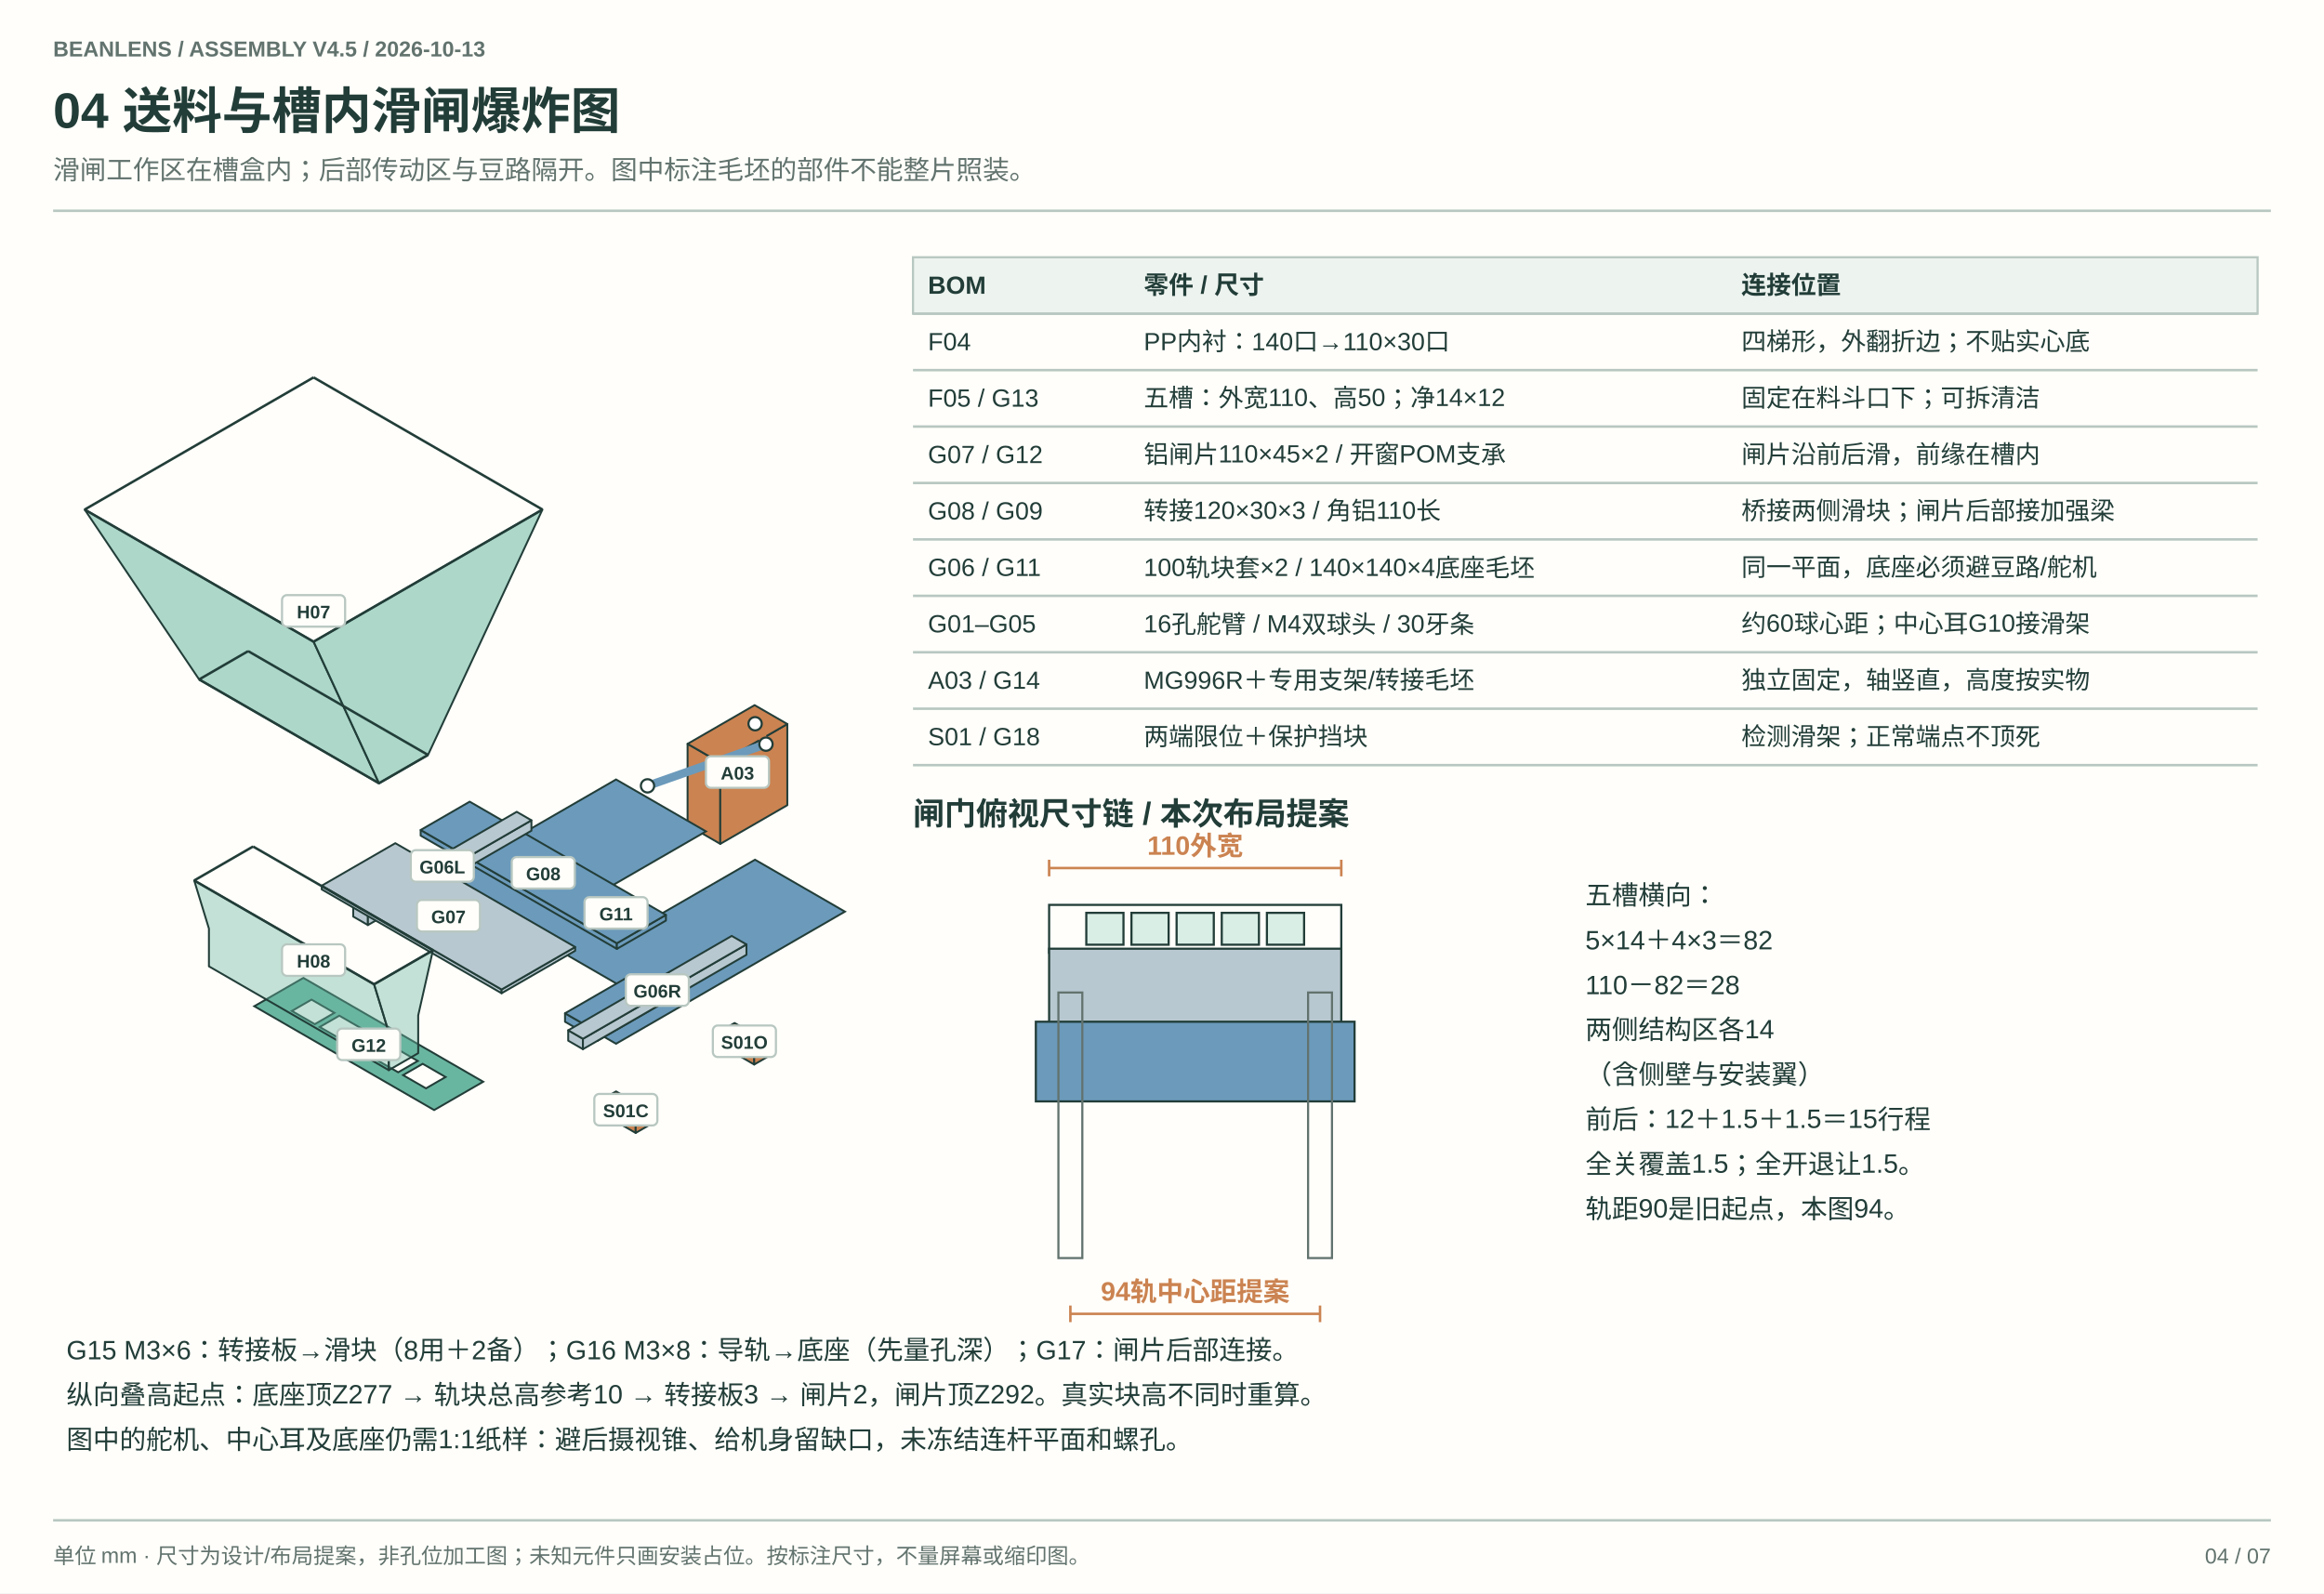
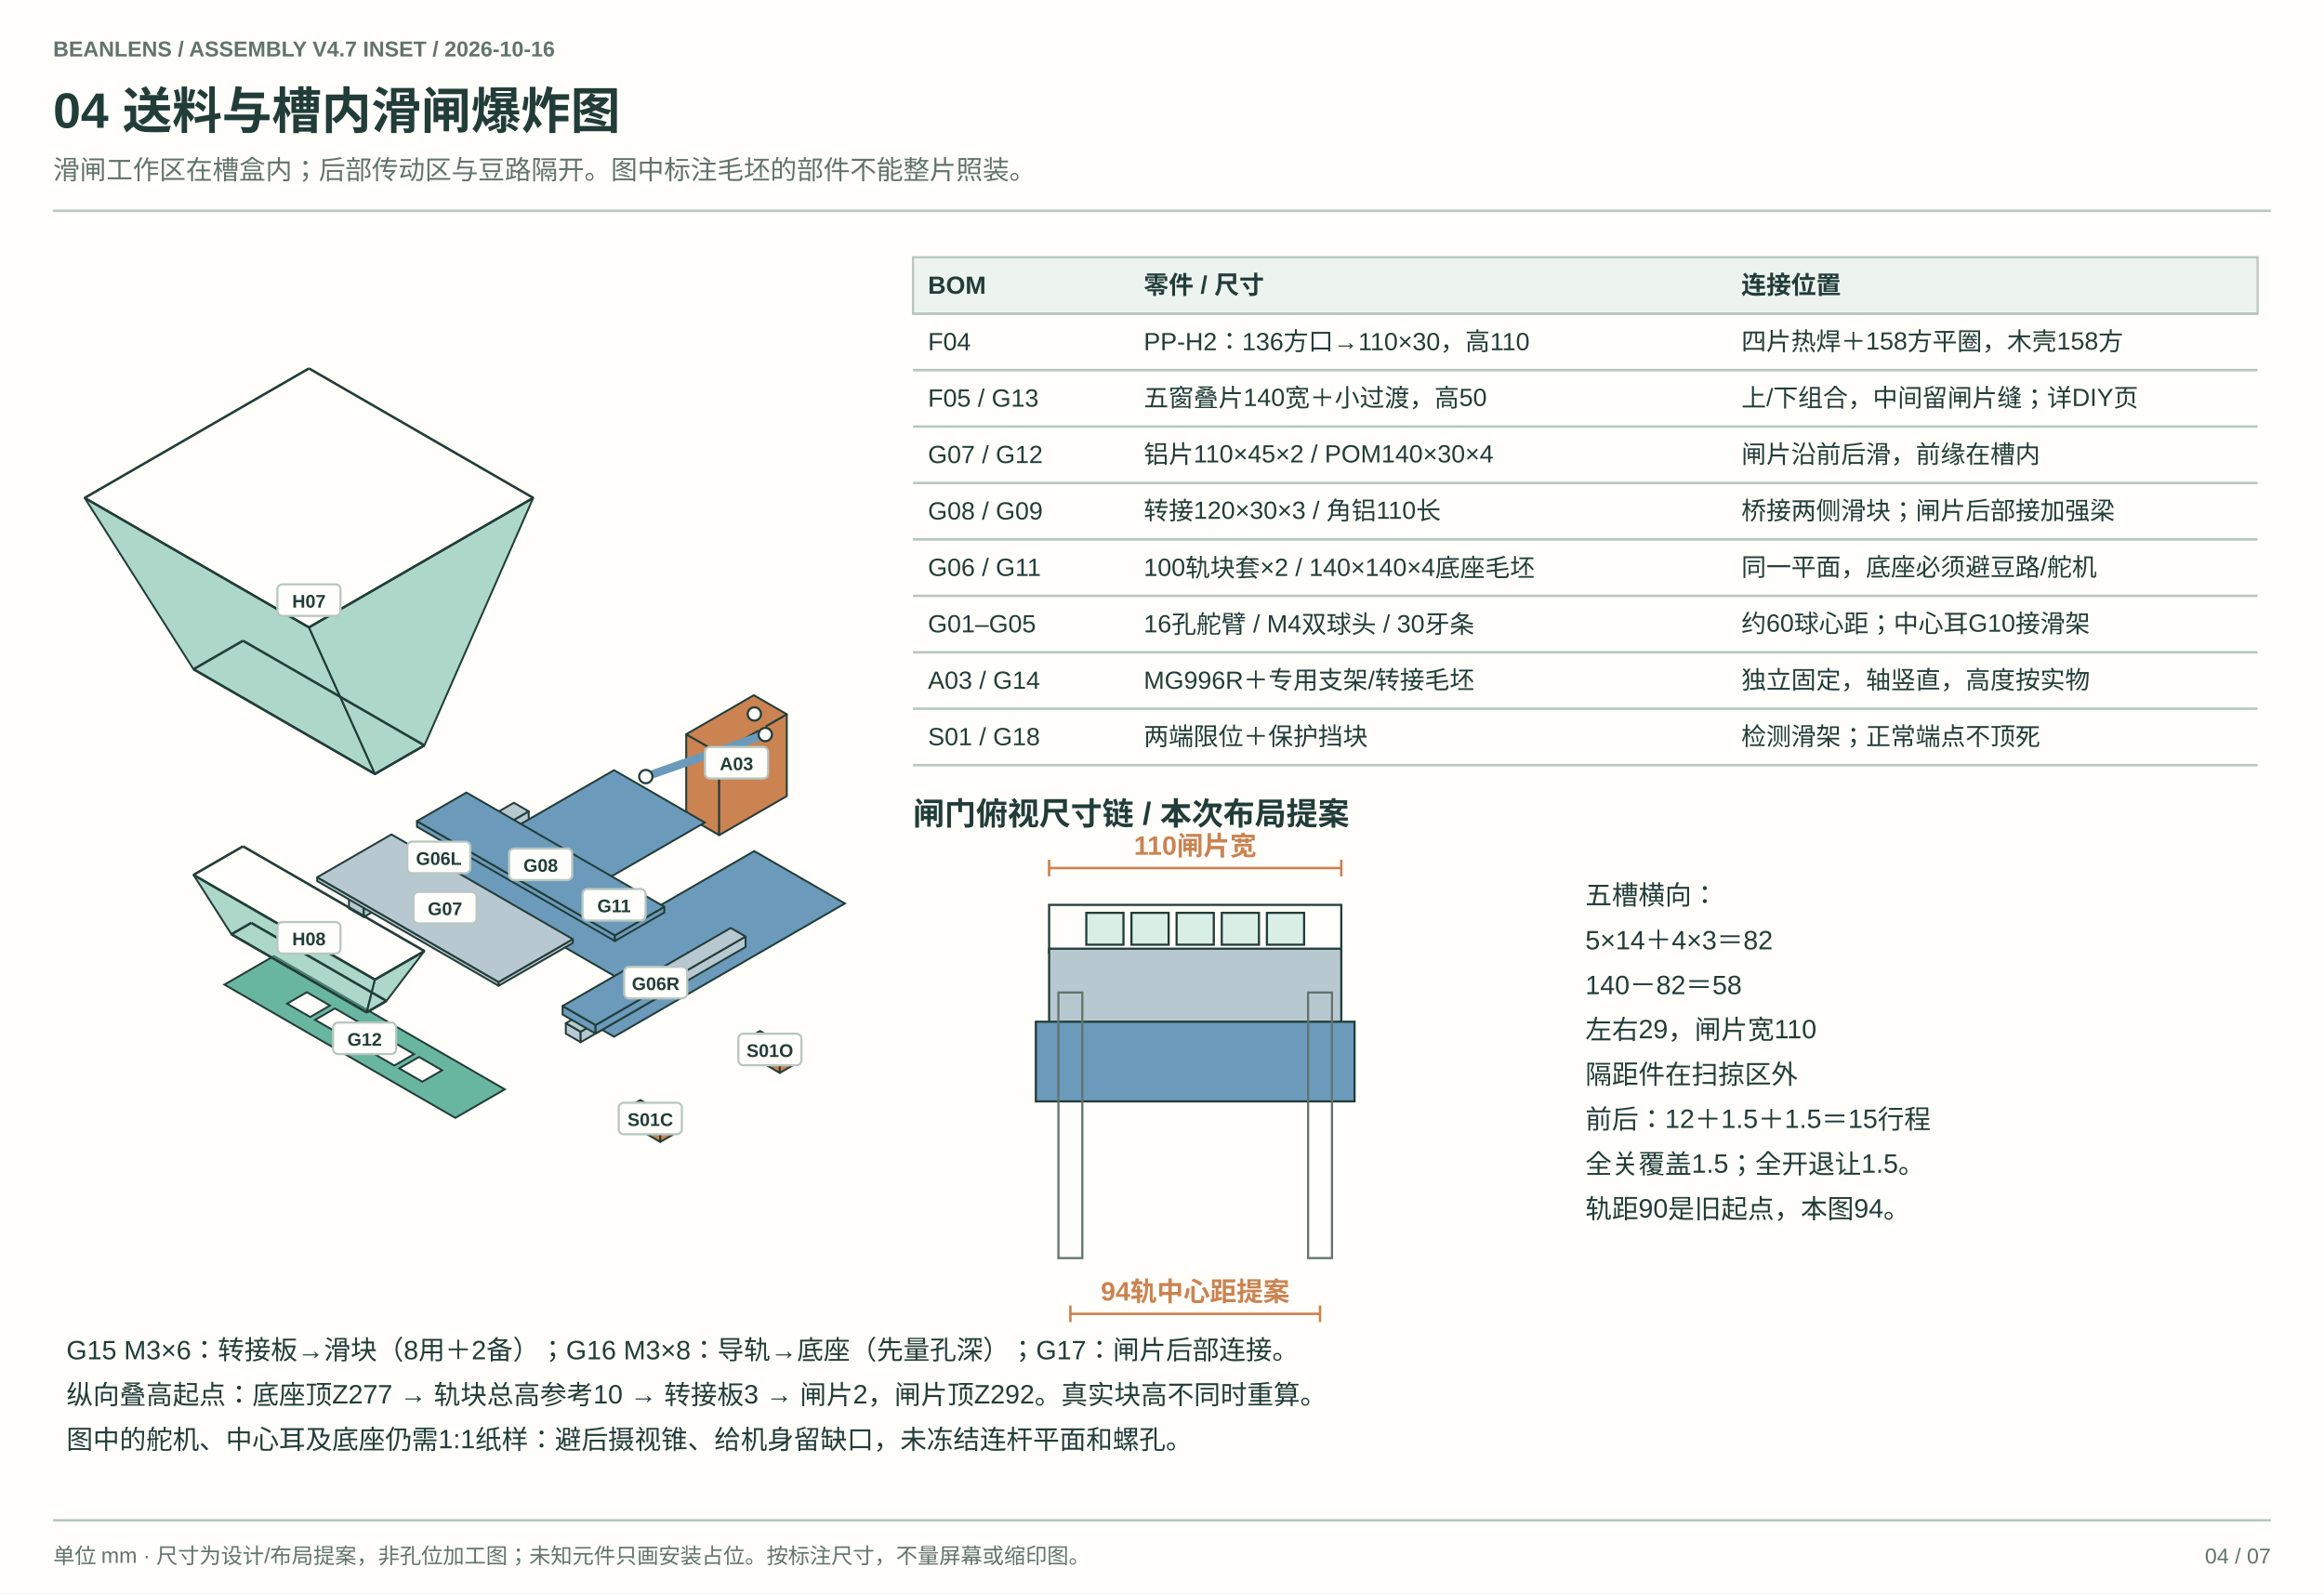
<svg xmlns="http://www.w3.org/2000/svg" width="1400" height="960" viewBox="0 0 1400 960" role="img" aria-label="04  送料与槽内滑闸爆炸图">
  <style>text{font-family:Arial,"PingFang SC","Microsoft YaHei",sans-serif}.pick{cursor:pointer}.pick:hover polygon{stroke:#00876b;stroke-width:3}</style>
  <rect width="1400" height="960" fill="#fffefa" />
-   <text x="32.00" y="34.00" font-size="13" fill="#62736e" text-anchor="start" font-weight="650">BEANLENS  /  ASSEMBLY V4.5  /  2026-10-13</text>
+   <text x="32.00" y="34.00" font-size="13" fill="#62736e" text-anchor="start" font-weight="650">BEANLENS  /  ASSEMBLY V4.7 INSET /  2026-10-16</text>
  <text x="32.00" y="77.00" font-size="30" fill="#223d38" text-anchor="start" font-weight="650">04  送料与槽内滑闸爆炸图</text>
  <text x="32.00" y="108.00" font-size="16" fill="#62736e" text-anchor="start" font-weight="400">滑闸工作区在槽盒内；后部传动区与豆路隔开。图中标注毛坯的部件不能整片照装。</text>
  <path d="M32.00,127.00 L1368.00,127.00" fill="none" stroke="#b8c7c1" stroke-width="1.5" />
  <g class="pick" data-part="A03">
-     <polygon points="414.20,497.08 433.90,508.45 433.90,459.55 414.20,448.18" fill="#cb8351" fill-opacity="1" stroke="#223d38" stroke-width="1.15" stroke-linejoin="round" />
-     <polygon points="433.90,508.45 474.28,485.14 474.28,436.23 433.90,459.55" fill="#cb8351" fill-opacity="1" stroke="#223d38" stroke-width="1.15" stroke-linejoin="round" />
-     <polygon points="414.20,448.18 433.90,459.55 474.28,436.23 454.58,424.86" fill="#cb8351" fill-opacity="1" stroke="#223d38" stroke-width="1.15" stroke-linejoin="round" />
+     <polygon points="413.38,491.71 433.25,503.18 433.25,453.85 413.38,442.38" fill="#cb8351" fill-opacity="1" stroke="#223d38" stroke-width="1.15" stroke-linejoin="round" />
+     <polygon points="433.25,503.18 473.98,479.66 473.98,430.34 433.25,453.85" fill="#cb8351" fill-opacity="1" stroke="#223d38" stroke-width="1.15" stroke-linejoin="round" />
+     <polygon points="413.38,442.38 433.25,453.85 473.98,430.34 454.11,418.86" fill="#cb8351" fill-opacity="1" stroke="#223d38" stroke-width="1.15" stroke-linejoin="round" />
+   </g>
+   <g class="pick" data-part="G06L">
+     <polygon points="210.21,547.35 219.15,552.51 219.15,546.20 210.21,541.04" fill="#b8c8d0" fill-opacity="1" stroke="#223d38" stroke-width="1.15" stroke-linejoin="round" />
+     <polygon points="219.15,552.51 318.50,495.15 318.50,488.84 219.15,546.20" fill="#b8c8d0" fill-opacity="1" stroke="#223d38" stroke-width="1.15" stroke-linejoin="round" />
+     <polygon points="210.21,541.04 219.15,546.20 318.50,488.84 309.56,483.68" fill="#b8c8d0" fill-opacity="1" stroke="#223d38" stroke-width="1.15" stroke-linejoin="round" />
+   </g>
+   <g class="pick" data-part="G11">
+     <path d="M230.82,544.34 L259.63,560.97 L291.43,542.62 L372.89,589.65 L341.10,608.01 L369.91,624.64 L509.00,544.34 L454.36,512.79 L394.75,547.21 L364.94,530.00 L424.55,495.58 L369.91,464.03 Z" fill="#6b9abb" fill-opacity="1" fill-rule="evenodd" stroke="#223d38" stroke-width="1.15" />
  </g>
  <g class="pick" data-part="R01">
-     <path d="M454.89,436.06 L461.42,448.36" fill="none" stroke="#cb8351" stroke-width="5" />
-     <path d="M461.42,448.36 L390.07,473.48" fill="none" stroke="#6b9abb" stroke-width="5" />
-     <circle cx="454.889" cy="436.057" r="4" fill="white" stroke="#223d38" stroke-width="1.3" />
-     <circle cx="461.422" cy="448.359" r="4" fill="white" stroke="#223d38" stroke-width="1.3" />
-     <circle cx="390.068" cy="473.481" r="4" fill="white" stroke="#223d38" stroke-width="1.3" />
+     <path d="M454.42,430.16 L461.01,442.57" fill="none" stroke="#cb8351" stroke-width="5" />
+     <path d="M461.01,442.57 L389.04,467.91" fill="none" stroke="#6b9abb" stroke-width="5" />
+     <circle cx="454.419" cy="430.157" r="4" fill="white" stroke="#223d38" stroke-width="1.3" />
+     <circle cx="461.009" cy="442.565" r="4" fill="white" stroke="#223d38" stroke-width="1.3" />
+     <circle cx="389.036" cy="467.906" r="4" fill="white" stroke="#223d38" stroke-width="1.3" />
  </g>
-   <g class="pick" data-part="G11">
-     <path d="M233.22,549.26 L261.78,565.75 L293.30,547.55 L374.06,594.18 L342.54,612.38 L371.11,628.87 L509.00,549.26 L454.83,517.98 L395.73,552.10 L366.18,535.04 L425.28,500.92 L371.11,469.64 Z" fill="#6b9abb" fill-opacity="1" fill-rule="evenodd" stroke="#223d38" stroke-width="1.15" />
+   <g class="pick" data-part="G06LB">
+     <polygon points="208.27,535.85 228.14,547.32 228.14,542.16 208.27,530.69" fill="#6b9abb" fill-opacity="1" stroke="#223d38" stroke-width="1.15" stroke-linejoin="round" />
+     <polygon points="228.14,547.32 267.78,524.43 267.78,519.27 228.14,542.16" fill="#6b9abb" fill-opacity="1" stroke="#223d38" stroke-width="1.15" stroke-linejoin="round" />
+     <polygon points="208.27,530.69 228.14,542.16 267.78,519.27 247.91,507.80" fill="#6b9abb" fill-opacity="1" stroke="#223d38" stroke-width="1.15" stroke-linejoin="round" />
  </g>
  <g class="pick" data-part="G08">
-     <polygon points="253.41,503.48 371.60,571.72 371.60,568.31 253.41,500.07" fill="#6b9abb" fill-opacity="1" stroke="#223d38" stroke-width="1.15" stroke-linejoin="round" />
-     <polygon points="371.60,571.72 401.15,554.66 401.15,551.25 371.60,568.31" fill="#6b9abb" fill-opacity="1" stroke="#223d38" stroke-width="1.15" stroke-linejoin="round" />
-     <polygon points="253.41,500.07 371.60,568.31 401.15,551.25 282.95,483.01" fill="#6b9abb" fill-opacity="1" stroke="#223d38" stroke-width="1.15" stroke-linejoin="round" />
+     <polygon points="251.19,498.16 370.41,566.99 370.41,563.55 251.19,494.72" fill="#6b9abb" fill-opacity="1" stroke="#223d38" stroke-width="1.15" stroke-linejoin="round" />
+     <polygon points="370.41,566.99 400.21,549.79 400.21,546.34 370.41,563.55" fill="#6b9abb" fill-opacity="1" stroke="#223d38" stroke-width="1.15" stroke-linejoin="round" />
+     <polygon points="251.19,494.72 370.41,563.55 400.21,546.34 280.99,477.51" fill="#6b9abb" fill-opacity="1" stroke="#223d38" stroke-width="1.15" stroke-linejoin="round" />
  </g>
-   <g class="pick" data-part="G06LB">
-     <polygon points="210.86,540.84 230.56,552.21 230.56,547.09 210.86,535.72" fill="#6b9abb" fill-opacity="1" stroke="#223d38" stroke-width="1.15" stroke-linejoin="round" />
-     <polygon points="230.56,552.21 269.86,529.52 269.86,524.40 230.56,547.09" fill="#6b9abb" fill-opacity="1" stroke="#223d38" stroke-width="1.15" stroke-linejoin="round" />
-     <polygon points="210.86,535.72 230.56,547.09 269.86,524.40 250.16,513.03" fill="#6b9abb" fill-opacity="1" stroke="#223d38" stroke-width="1.15" stroke-linejoin="round" />
+   <g class="pick" data-part="G06R">
+     <polygon points="340.85,622.78 349.79,627.94 349.79,621.63 340.85,616.47" fill="#b8c8d0" fill-opacity="1" stroke="#223d38" stroke-width="1.15" stroke-linejoin="round" />
+     <polygon points="349.79,627.94 449.14,570.58 449.14,564.27 349.79,621.63" fill="#b8c8d0" fill-opacity="1" stroke="#223d38" stroke-width="1.15" stroke-linejoin="round" />
+     <polygon points="340.85,616.47 349.79,621.63 449.14,564.27 440.20,559.11" fill="#b8c8d0" fill-opacity="1" stroke="#223d38" stroke-width="1.15" stroke-linejoin="round" />
  </g>
-   <g class="pick" data-part="G06L">
-     <polygon points="212.78,552.24 221.64,557.36 221.64,551.10 212.78,545.99" fill="#b8c8d0" fill-opacity="1" stroke="#223d38" stroke-width="1.15" stroke-linejoin="round" />
-     <polygon points="221.64,557.36 320.14,500.49 320.14,494.24 221.64,551.10" fill="#b8c8d0" fill-opacity="1" stroke="#223d38" stroke-width="1.15" stroke-linejoin="round" />
-     <polygon points="212.78,545.99 221.64,551.10 320.14,494.24 311.27,489.12" fill="#b8c8d0" fill-opacity="1" stroke="#223d38" stroke-width="1.15" stroke-linejoin="round" />
+   <g class="pick" data-part="S01O">
+     <polygon points="449.89,634.96 469.76,646.44 469.76,637.26 449.89,625.79" fill="#cb8351" fill-opacity="1" stroke="#223d38" stroke-width="1.15" stroke-linejoin="round" />
+     <polygon points="469.76,646.44 477.70,641.85 477.70,632.67 469.76,637.26" fill="#cb8351" fill-opacity="1" stroke="#223d38" stroke-width="1.15" stroke-linejoin="round" />
+     <polygon points="449.89,625.79 469.76,637.26 477.70,632.67 457.84,621.20" fill="#cb8351" fill-opacity="1" stroke="#223d38" stroke-width="1.15" stroke-linejoin="round" />
+   </g>
+   <g class="pick" data-part="G06RB">
+     <polygon points="338.91,611.28 358.78,622.75 358.78,617.58 338.91,606.11" fill="#6b9abb" fill-opacity="1" stroke="#223d38" stroke-width="1.15" stroke-linejoin="round" />
+     <polygon points="358.78,622.75 398.42,599.86 398.42,594.70 358.78,617.58" fill="#6b9abb" fill-opacity="1" stroke="#223d38" stroke-width="1.15" stroke-linejoin="round" />
+     <polygon points="338.91,606.11 358.78,617.58 398.42,594.70 378.55,583.23" fill="#6b9abb" fill-opacity="1" stroke="#223d38" stroke-width="1.15" stroke-linejoin="round" />
  </g>
  <g class="pick" data-part="G07">
-     <polygon points="193.82,535.89 302.16,598.44 302.16,596.17 193.82,533.62" fill="#b8c8d0" fill-opacity="1" stroke="#223d38" stroke-width="1.15" stroke-linejoin="round" />
-     <polygon points="302.16,598.44 346.48,572.85 346.48,570.58 302.16,596.17" fill="#b8c8d0" fill-opacity="1" stroke="#223d38" stroke-width="1.15" stroke-linejoin="round" />
-     <polygon points="193.82,533.62 302.16,596.17 346.48,570.58 238.14,508.03" fill="#b8c8d0" fill-opacity="1" stroke="#223d38" stroke-width="1.15" stroke-linejoin="round" />
+     <polygon points="191.08,530.86 300.37,593.95 300.37,591.66 191.08,528.56" fill="#b8c8d0" fill-opacity="1" stroke="#223d38" stroke-width="1.15" stroke-linejoin="round" />
+     <polygon points="300.37,593.95 345.07,568.14 345.07,565.85 300.37,591.66" fill="#b8c8d0" fill-opacity="1" stroke="#223d38" stroke-width="1.15" stroke-linejoin="round" />
+     <polygon points="191.08,528.56 300.37,591.66 345.07,565.85 235.79,502.75" fill="#b8c8d0" fill-opacity="1" stroke="#223d38" stroke-width="1.15" stroke-linejoin="round" />
  </g>
  <g class="pick" data-part="G12">
-     <path d="M153.19,606.26 L261.53,668.82 L291.08,651.76 L182.74,589.20 Z M175.84,609.11 L189.63,617.07 L201.45,610.24 L187.66,602.28 Z M192.59,618.77 L206.38,626.74 L218.19,619.91 L204.41,611.95 Z M209.33,628.44 L223.12,636.40 L234.94,629.58 L221.15,621.62 Z M226.07,638.11 L239.86,646.07 L251.68,639.25 L237.89,631.28 Z M242.82,647.78 L256.61,655.74 L268.43,648.91 L254.64,640.95 Z" fill="#69b6a0" fill-opacity="1" fill-rule="evenodd" stroke="#223d38" stroke-width="1.15" />
+     <path d="M135.20,593.24 L274.29,673.54 L304.09,656.33 L165.00,576.03 Z M172.95,604.71 L186.86,612.74 L198.78,605.85 L184.87,597.82 Z M189.84,614.46 L203.75,622.49 L215.67,615.61 L201.76,607.58 Z M206.73,624.21 L220.64,632.24 L232.56,625.36 L218.65,617.33 Z M223.62,633.96 L237.53,641.99 L249.45,635.11 L235.54,627.08 Z M240.51,643.71 L254.42,651.74 L266.34,644.86 L252.43,636.83 Z" fill="#69b6a0" fill-opacity="1" fill-rule="evenodd" stroke="#223d38" stroke-width="1.15" />
  </g>
-   <g class="pick" data-part="S01O">
-     <polygon points="434.64,630.00 454.34,641.38 454.34,632.28 434.64,620.91" fill="#cb8351" fill-opacity="1" stroke="#223d38" stroke-width="1.15" stroke-linejoin="round" />
-     <polygon points="454.34,641.38 462.22,636.83 462.22,627.73 454.34,632.28" fill="#cb8351" fill-opacity="1" stroke="#223d38" stroke-width="1.15" stroke-linejoin="round" />
-     <polygon points="434.64,620.91 454.34,632.28 462.22,627.73 442.52,616.36" fill="#cb8351" fill-opacity="1" stroke="#223d38" stroke-width="1.15" stroke-linejoin="round" />
-   </g>
-   <g class="pick" data-part="G06RB">
-     <polygon points="340.38,615.62 360.08,626.99 360.08,621.87 340.38,610.50" fill="#6b9abb" fill-opacity="1" stroke="#223d38" stroke-width="1.15" stroke-linejoin="round" />
-     <polygon points="360.08,626.99 399.38,604.30 399.38,599.18 360.08,621.87" fill="#6b9abb" fill-opacity="1" stroke="#223d38" stroke-width="1.15" stroke-linejoin="round" />
-     <polygon points="340.38,610.50 360.08,621.87 399.38,599.18 379.68,587.81" fill="#6b9abb" fill-opacity="1" stroke="#223d38" stroke-width="1.15" stroke-linejoin="round" />
+   <g class="pick" data-part="S01C">
+     <polygon points="377.86,676.55 397.73,688.02 397.73,678.84 377.86,667.37" fill="#cb8351" fill-opacity="1" stroke="#223d38" stroke-width="1.15" stroke-linejoin="round" />
+     <polygon points="397.73,688.02 405.68,683.43 405.68,674.26 397.73,678.84" fill="#cb8351" fill-opacity="1" stroke="#223d38" stroke-width="1.15" stroke-linejoin="round" />
+     <polygon points="377.86,667.37 397.73,678.84 405.68,674.26 385.81,662.78" fill="#cb8351" fill-opacity="1" stroke="#223d38" stroke-width="1.15" stroke-linejoin="round" />
  </g>
  <g class="pick" data-part="H08">
-     <polygon points="125.86,582.24 234.20,644.79 234.20,622.04 225.34,593.04 116.99,530.49 125.86,559.49" fill="#69b6a0" fill-opacity="0.4" stroke="#223d38" stroke-width="1.15" stroke-linejoin="round" />
-     <polygon points="234.20,644.79 251.93,634.55 251.93,611.81 260.79,572.57 225.34,593.04 234.20,622.04" fill="#69b6a0" fill-opacity="0.4" stroke="#223d38" stroke-width="1.15" stroke-linejoin="round" />
-     <path d="M116.99,530.49 L225.34,593.04" fill="none" stroke="#223d38" stroke-width="1.5" />
-     <path d="M225.34,593.04 L260.79,572.57" fill="none" stroke="#223d38" stroke-width="1.5" />
-     <path d="M260.79,572.57 L152.45,510.02" fill="none" stroke="#223d38" stroke-width="1.5" />
-     <path d="M152.45,510.02 L116.99,530.49" fill="none" stroke="#223d38" stroke-width="1.5" />
-   </g>
-   <g class="pick" data-part="G06R">
-     <polygon points="342.30,627.02 351.16,632.14 351.16,625.88 342.30,620.76" fill="#b8c8d0" fill-opacity="1" stroke="#223d38" stroke-width="1.15" stroke-linejoin="round" />
-     <polygon points="351.16,632.14 449.66,575.27 449.66,569.02 351.16,625.88" fill="#b8c8d0" fill-opacity="1" stroke="#223d38" stroke-width="1.15" stroke-linejoin="round" />
-     <polygon points="342.30,620.76 351.16,625.88 449.66,569.02 440.79,563.90" fill="#b8c8d0" fill-opacity="1" stroke="#223d38" stroke-width="1.15" stroke-linejoin="round" />
-   </g>
-   <g class="pick" data-part="S01C">
-     <polygon points="363.23,671.23 382.93,682.61 382.93,673.51 363.23,662.13" fill="#cb8351" fill-opacity="1" stroke="#223d38" stroke-width="1.15" stroke-linejoin="round" />
-     <polygon points="382.93,682.61 390.81,678.06 390.81,668.96 382.93,673.51" fill="#cb8351" fill-opacity="1" stroke="#223d38" stroke-width="1.15" stroke-linejoin="round" />
-     <polygon points="363.23,662.13 382.93,673.51 390.81,668.96 371.11,657.58" fill="#cb8351" fill-opacity="1" stroke="#223d38" stroke-width="1.15" stroke-linejoin="round" />
+     <polygon points="139.42,562.92 220.89,609.96 225.85,590.22 116.57,527.13" fill="#69b6a0" fill-opacity="0.55" stroke="#223d38" stroke-width="1.15" stroke-linejoin="round" />
+     <polygon points="220.89,609.96 232.81,603.07 255.66,573.02 225.85,590.22" fill="#69b6a0" fill-opacity="0.55" stroke="#223d38" stroke-width="1.15" stroke-linejoin="round" />
+     <path d="M116.57,527.13 L225.85,590.22" fill="none" stroke="#223d38" stroke-width="1.5" />
+     <path d="M225.85,590.22 L255.66,573.02" fill="none" stroke="#223d38" stroke-width="1.5" />
+     <path d="M255.66,573.02 L146.38,509.92" fill="none" stroke="#223d38" stroke-width="1.5" />
+     <path d="M146.38,509.92 L116.57,527.13" fill="none" stroke="#223d38" stroke-width="1.5" />
+     <path d="M139.42,562.92 L220.89,609.96" fill="none" stroke="#223d38" stroke-width="1.5" />
+     <path d="M220.89,609.96 L232.81,603.07" fill="none" stroke="#223d38" stroke-width="1.5" />
+     <path d="M232.81,603.07 L151.34,556.04" fill="none" stroke="#223d38" stroke-width="1.5" />
+     <path d="M151.34,556.04 L139.42,562.92" fill="none" stroke="#223d38" stroke-width="1.5" />
  </g>
  <g class="pick" data-part="H07">
-     <polygon points="119.95,409.37 228.29,471.92 188.89,386.62 51.00,307.01" fill="#69b6a0" fill-opacity="0.55" stroke="#223d38" stroke-width="1.15" stroke-linejoin="round" />
-     <polygon points="228.29,471.92 257.84,454.86 326.78,307.01 188.89,386.62" fill="#69b6a0" fill-opacity="0.55" stroke="#223d38" stroke-width="1.15" stroke-linejoin="round" />
-     <path d="M51.00,307.01 L188.89,386.62" fill="none" stroke="#223d38" stroke-width="1.5" />
-     <path d="M188.89,386.62 L326.78,307.01" fill="none" stroke="#223d38" stroke-width="1.5" />
-     <path d="M326.78,307.01 L188.89,227.39" fill="none" stroke="#223d38" stroke-width="1.5" />
-     <path d="M188.89,227.39 L51.00,307.01" fill="none" stroke="#223d38" stroke-width="1.5" />
-     <path d="M119.95,409.37 L228.29,471.92" fill="none" stroke="#223d38" stroke-width="1.5" />
-     <path d="M228.29,471.92 L257.84,454.86" fill="none" stroke="#223d38" stroke-width="1.5" />
-     <path d="M257.84,454.86 L149.49,392.31" fill="none" stroke="#223d38" stroke-width="1.5" />
-     <path d="M149.49,392.31 L119.95,409.37" fill="none" stroke="#223d38" stroke-width="1.5" />
+     <polygon points="116.57,403.23 225.85,466.33 186.11,378.00 51.00,299.99" fill="#69b6a0" fill-opacity="0.55" stroke="#223d38" stroke-width="1.15" stroke-linejoin="round" />
+     <polygon points="225.85,466.33 255.66,449.12 321.23,299.99 186.11,378.00" fill="#69b6a0" fill-opacity="0.55" stroke="#223d38" stroke-width="1.15" stroke-linejoin="round" />
+     <path d="M51.00,299.99 L186.11,378.00" fill="none" stroke="#223d38" stroke-width="1.5" />
+     <path d="M186.11,378.00 L321.23,299.99" fill="none" stroke="#223d38" stroke-width="1.5" />
+     <path d="M321.23,299.99 L186.11,221.98" fill="none" stroke="#223d38" stroke-width="1.5" />
+     <path d="M186.11,221.98 L51.00,299.99" fill="none" stroke="#223d38" stroke-width="1.5" />
+     <path d="M116.57,403.23 L225.85,466.33" fill="none" stroke="#223d38" stroke-width="1.5" />
+     <path d="M225.85,466.33 L255.66,449.12" fill="none" stroke="#223d38" stroke-width="1.5" />
+     <path d="M255.66,449.12 L146.38,386.03" fill="none" stroke="#223d38" stroke-width="1.5" />
+     <path d="M146.38,386.03 L116.57,403.23" fill="none" stroke="#223d38" stroke-width="1.5" />
  </g>
-   <rect x="425.24" y="455.658" width="38" height="19" rx="3" fill="#fffefa" stroke="#b8c7c1" stroke-width="1.3" />
-   <text x="444.24" y="469.66" font-size="11" fill="#223d38" text-anchor="middle" font-weight="650">A03</text>
-   <rect x="352.108" y="540.53" width="38" height="19" rx="3" fill="#fffefa" stroke="#b8c7c1" stroke-width="1.3" />
-   <text x="371.11" y="554.53" font-size="11" fill="#223d38" text-anchor="middle" font-weight="650">G11</text>
-   <rect x="308.277" y="516.362" width="38" height="19" rx="3" fill="#fffefa" stroke="#b8c7c1" stroke-width="1.3" />
-   <text x="327.28" y="530.36" font-size="11" fill="#223d38" text-anchor="middle" font-weight="650">G08</text>
-   <rect x="247.457" y="512.239" width="38" height="19" rx="3" fill="#fffefa" stroke="#b8c7c1" stroke-width="1.3" />
-   <text x="266.46" y="526.24" font-size="11" fill="#223d38" text-anchor="middle" font-weight="650">G06L</text>
-   <rect x="251.151" y="542.236" width="38" height="19" rx="3" fill="#fffefa" stroke="#b8c7c1" stroke-width="1.3" />
-   <text x="270.15" y="556.24" font-size="11" fill="#223d38" text-anchor="middle" font-weight="650">G07</text>
-   <rect x="203.134" y="619.716" width="38" height="19" rx="3" fill="#fffefa" stroke="#b8c7c1" stroke-width="1.3" />
-   <text x="222.13" y="633.72" font-size="11" fill="#223d38" text-anchor="middle" font-weight="650">G12</text>
-   <rect x="429.426" y="617.867" width="38" height="19" rx="3" fill="#fffefa" stroke="#b8c7c1" stroke-width="1.3" />
-   <text x="448.43" y="631.87" font-size="11" fill="#223d38" text-anchor="middle" font-weight="650">S01O</text>
-   <rect x="169.892" y="568.963" width="38" height="19" rx="3" fill="#fffefa" stroke="#b8c7c1" stroke-width="1.3" />
-   <text x="188.89" y="582.96" font-size="11" fill="#223d38" text-anchor="middle" font-weight="650">H08</text>
-   <rect x="376.977" y="587.018" width="38" height="19" rx="3" fill="#fffefa" stroke="#b8c7c1" stroke-width="1.3" />
-   <text x="395.98" y="601.02" font-size="11" fill="#223d38" text-anchor="middle" font-weight="650">G06R</text>
-   <rect x="358.017" y="659.095" width="38" height="19" rx="3" fill="#fffefa" stroke="#b8c7c1" stroke-width="1.3" />
-   <text x="377.02" y="673.10" font-size="11" fill="#223d38" text-anchor="middle" font-weight="650">S01C</text>
-   <rect x="169.892" y="358.559" width="38" height="19" rx="3" fill="#fffefa" stroke="#b8c7c1" stroke-width="1.3" />
-   <text x="188.89" y="372.56" font-size="11" fill="#223d38" text-anchor="middle" font-weight="650">H07</text>
+   <rect x="424.678" y="450.023" width="38" height="19" rx="3" fill="#fffefa" stroke="#b8c7c1" stroke-width="1.3" />
+   <text x="443.68" y="464.02" font-size="11" fill="#223d38" text-anchor="middle" font-weight="650">A03</text>
+   <rect x="245.352" y="507.095" width="38" height="19" rx="3" fill="#fffefa" stroke="#b8c7c1" stroke-width="1.3" />
+   <text x="264.35" y="521.10" font-size="11" fill="#223d38" text-anchor="middle" font-weight="650">G06L</text>
+   <rect x="350.911" y="535.631" width="38" height="19" rx="3" fill="#fffefa" stroke="#b8c7c1" stroke-width="1.3" />
+   <text x="369.91" y="549.63" font-size="11" fill="#223d38" text-anchor="middle" font-weight="650">G11</text>
+   <rect x="306.701" y="511.254" width="38" height="19" rx="3" fill="#fffefa" stroke="#b8c7c1" stroke-width="1.3" />
+   <text x="325.70" y="525.25" font-size="11" fill="#223d38" text-anchor="middle" font-weight="650">G08</text>
+   <rect x="375.997" y="582.523" width="38" height="19" rx="3" fill="#fffefa" stroke="#b8c7c1" stroke-width="1.3" />
+   <text x="395.00" y="596.52" font-size="11" fill="#223d38" text-anchor="middle" font-weight="650">G06R</text>
+   <rect x="444.796" y="622.818" width="38" height="19" rx="3" fill="#fffefa" stroke="#b8c7c1" stroke-width="1.3" />
+   <text x="463.80" y="636.82" font-size="11" fill="#223d38" text-anchor="middle" font-weight="650">S01O</text>
+   <rect x="249.078" y="537.352" width="38" height="19" rx="3" fill="#fffefa" stroke="#b8c7c1" stroke-width="1.3" />
+   <text x="268.08" y="551.35" font-size="11" fill="#223d38" text-anchor="middle" font-weight="650">G07</text>
+   <rect x="200.645" y="616.078" width="38" height="19" rx="3" fill="#fffefa" stroke="#b8c7c1" stroke-width="1.3" />
+   <text x="219.65" y="630.08" font-size="11" fill="#223d38" text-anchor="middle" font-weight="650">G12</text>
+   <rect x="372.768" y="664.403" width="38" height="19" rx="3" fill="#fffefa" stroke="#b8c7c1" stroke-width="1.3" />
+   <text x="391.77" y="678.40" font-size="11" fill="#223d38" text-anchor="middle" font-weight="650">S01C</text>
+   <rect x="167.115" y="555.535" width="38" height="19" rx="3" fill="#fffefa" stroke="#b8c7c1" stroke-width="1.3" />
+   <text x="186.11" y="569.54" font-size="11" fill="#223d38" text-anchor="middle" font-weight="650">H08</text>
+   <rect x="167.115" y="352.082" width="38" height="19" rx="3" fill="#fffefa" stroke="#b8c7c1" stroke-width="1.3" />
+   <text x="186.11" y="366.08" font-size="11" fill="#223d38" text-anchor="middle" font-weight="650">H07</text>
  <rect x="550" y="155" width="810" height="34" rx="0" fill="#edf3ef" stroke="#b8c7c1" stroke-width="1.3" />
  <text x="559.00" y="177.00" font-size="15" fill="#223d38" text-anchor="start" font-weight="650">BOM</text>
  <text x="689.00" y="177.00" font-size="15" fill="#223d38" text-anchor="start" font-weight="650">零件 / 尺寸</text>
  <text x="1049.00" y="177.00" font-size="15" fill="#223d38" text-anchor="start" font-weight="650">连接位置</text>
  <path d="M550.00,189.00 L1360.00,189.00" fill="none" stroke="#b8c7c1" stroke-width="1.5" />
  <text x="559.00" y="211.00" font-size="15" fill="#223d38" text-anchor="start" font-weight="400">F04</text>
-   <text x="689.00" y="211.00" font-size="15" fill="#223d38" text-anchor="start" font-weight="400">PP内衬：140口→110×30口</text>
-   <text x="1049.00" y="211.00" font-size="15" fill="#223d38" text-anchor="start" font-weight="400">四梯形，外翻折边；不贴实心底</text>
+   <text x="689.00" y="211.00" font-size="15" fill="#223d38" text-anchor="start" font-weight="400">PP-H2：136方口→110×30，高110</text>
+   <text x="1049.00" y="211.00" font-size="15" fill="#223d38" text-anchor="start" font-weight="400">四片热焊＋158方平圈，木壳158方</text>
  <path d="M550.00,223.00 L1360.00,223.00" fill="none" stroke="#b8c7c1" stroke-width="1.5" />
  <text x="559.00" y="245.00" font-size="15" fill="#223d38" text-anchor="start" font-weight="400">F05 / G13</text>
-   <text x="689.00" y="245.00" font-size="15" fill="#223d38" text-anchor="start" font-weight="400">五槽：外宽110、高50；净14×12</text>
-   <text x="1049.00" y="245.00" font-size="15" fill="#223d38" text-anchor="start" font-weight="400">固定在料斗口下；可拆清洁</text>
+   <text x="689.00" y="245.00" font-size="15" fill="#223d38" text-anchor="start" font-weight="400">五窗叠片140宽＋小过渡，高50</text>
+   <text x="1049.00" y="245.00" font-size="15" fill="#223d38" text-anchor="start" font-weight="400">上/下组合，中间留闸片缝；详DIY页</text>
  <path d="M550.00,257.00 L1360.00,257.00" fill="none" stroke="#b8c7c1" stroke-width="1.5" />
  <text x="559.00" y="279.00" font-size="15" fill="#223d38" text-anchor="start" font-weight="400">G07 / G12</text>
-   <text x="689.00" y="279.00" font-size="15" fill="#223d38" text-anchor="start" font-weight="400">铝闸片110×45×2 / 开窗POM支承</text>
+   <text x="689.00" y="279.00" font-size="15" fill="#223d38" text-anchor="start" font-weight="400">铝片110×45×2 / POM140×30×4</text>
  <text x="1049.00" y="279.00" font-size="15" fill="#223d38" text-anchor="start" font-weight="400">闸片沿前后滑，前缘在槽内</text>
  <path d="M550.00,291.00 L1360.00,291.00" fill="none" stroke="#b8c7c1" stroke-width="1.5" />
  <text x="559.00" y="313.00" font-size="15" fill="#223d38" text-anchor="start" font-weight="400">G08 / G09</text>
  <text x="689.00" y="313.00" font-size="15" fill="#223d38" text-anchor="start" font-weight="400">转接120×30×3 / 角铝110长</text>
  <text x="1049.00" y="313.00" font-size="15" fill="#223d38" text-anchor="start" font-weight="400">桥接两侧滑块；闸片后部接加强梁</text>
  <path d="M550.00,325.00 L1360.00,325.00" fill="none" stroke="#b8c7c1" stroke-width="1.5" />
  <text x="559.00" y="347.00" font-size="15" fill="#223d38" text-anchor="start" font-weight="400">G06 / G11</text>
  <text x="689.00" y="347.00" font-size="15" fill="#223d38" text-anchor="start" font-weight="400">100轨块套×2 / 140×140×4底座毛坯</text>
  <text x="1049.00" y="347.00" font-size="15" fill="#223d38" text-anchor="start" font-weight="400">同一平面，底座必须避豆路/舵机</text>
  <path d="M550.00,359.00 L1360.00,359.00" fill="none" stroke="#b8c7c1" stroke-width="1.5" />
  <text x="559.00" y="381.00" font-size="15" fill="#223d38" text-anchor="start" font-weight="400">G01–G05</text>
  <text x="689.00" y="381.00" font-size="15" fill="#223d38" text-anchor="start" font-weight="400">16孔舵臂 / M4双球头 / 30牙条</text>
  <text x="1049.00" y="381.00" font-size="15" fill="#223d38" text-anchor="start" font-weight="400">约60球心距；中心耳G10接滑架</text>
  <path d="M550.00,393.00 L1360.00,393.00" fill="none" stroke="#b8c7c1" stroke-width="1.5" />
  <text x="559.00" y="415.00" font-size="15" fill="#223d38" text-anchor="start" font-weight="400">A03 / G14</text>
  <text x="689.00" y="415.00" font-size="15" fill="#223d38" text-anchor="start" font-weight="400">MG996R＋专用支架/转接毛坯</text>
  <text x="1049.00" y="415.00" font-size="15" fill="#223d38" text-anchor="start" font-weight="400">独立固定，轴竖直，高度按实物</text>
  <path d="M550.00,427.00 L1360.00,427.00" fill="none" stroke="#b8c7c1" stroke-width="1.5" />
  <text x="559.00" y="449.00" font-size="15" fill="#223d38" text-anchor="start" font-weight="400">S01 / G18</text>
  <text x="689.00" y="449.00" font-size="15" fill="#223d38" text-anchor="start" font-weight="400">两端限位＋保护挡块</text>
  <text x="1049.00" y="449.00" font-size="15" fill="#223d38" text-anchor="start" font-weight="400">检测滑架；正常端点不顶死</text>
  <path d="M550.00,461.00 L1360.00,461.00" fill="none" stroke="#b8c7c1" stroke-width="1.5" />
  <text x="550.00" y="497.00" font-size="19" fill="#223d38" text-anchor="start" font-weight="650">闸门俯视尺寸链 / 本次布局提案</text>
  <rect x="654.4" y="550" width="22.4" height="19.2" rx="0" fill="#d9eee5" stroke="#223d38" stroke-width="1.3" />
  <rect x="681.6" y="550" width="22.4" height="19.2" rx="0" fill="#d9eee5" stroke="#223d38" stroke-width="1.3" />
  <rect x="708.8" y="550" width="22.4" height="19.2" rx="0" fill="#d9eee5" stroke="#223d38" stroke-width="1.3" />
  <rect x="736.0" y="550" width="22.4" height="19.2" rx="0" fill="#d9eee5" stroke="#223d38" stroke-width="1.3" />
  <rect x="763.2" y="550" width="22.4" height="19.2" rx="0" fill="#d9eee5" stroke="#223d38" stroke-width="1.3" />
  <rect x="632.0" y="545.2" width="176.0" height="28.8" rx="0" fill="none" stroke="#223d38" stroke-width="1.3" />
  <rect x="632.0" y="571.6" width="176.0" height="72.0" rx="0" fill="#b8c8d0" stroke="#223d38" stroke-width="1.3" />
  <rect x="624.0" y="615.6" width="192.0" height="48.0" rx="0" fill="#6b9abb" stroke="#223d38" stroke-width="1.3" />
  <rect x="637.6" y="598.0" width="14.4" height="160.0" rx="0" fill="none" stroke="#62736e" stroke-width="1.3" />
  <rect x="788.0" y="598.0" width="14.4" height="160.0" rx="0" fill="none" stroke="#62736e" stroke-width="1.3" />
  <path d="M632.00,523.00 L808.00,523.00" fill="none" stroke="#cb8351" stroke-width="1.5" />
  <path d="M632.00,518.00 L632.00,528.00" fill="none" stroke="#cb8351" stroke-width="1.5" />
  <path d="M808.00,518.00 L808.00,528.00" fill="none" stroke="#cb8351" stroke-width="1.5" />
-   <text x="720.00" y="515.00" font-size="16" fill="#cb8351" text-anchor="middle" font-weight="650">110外宽</text>
+   <text x="720.00" y="515.00" font-size="16" fill="#cb8351" text-anchor="middle" font-weight="650">110闸片宽</text>
  <path d="M644.80,791.60 L795.20,791.60" fill="none" stroke="#cb8351" stroke-width="1.5" />
  <path d="M644.80,786.60 L644.80,796.60" fill="none" stroke="#cb8351" stroke-width="1.5" />
  <path d="M795.20,786.60 L795.20,796.60" fill="none" stroke="#cb8351" stroke-width="1.5" />
  <text x="720.00" y="783.60" font-size="16" fill="#cb8351" text-anchor="middle" font-weight="650">94轨中心距提案</text>
  <text x="955.00" y="545.00" font-size="16" fill="#223d38" text-anchor="start" font-weight="400">五槽横向：</text>
  <text x="955.00" y="572.00" font-size="16" fill="#223d38" text-anchor="start" font-weight="400">5×14＋4×3＝82</text>
-   <text x="955.00" y="599.00" font-size="16" fill="#223d38" text-anchor="start" font-weight="400">110－82＝28</text>
-   <text x="955.00" y="626.00" font-size="16" fill="#223d38" text-anchor="start" font-weight="400">两侧结构区各14</text>
-   <text x="955.00" y="653.00" font-size="16" fill="#223d38" text-anchor="start" font-weight="400">（含侧壁与安装翼）</text>
+   <text x="955.00" y="599.00" font-size="16" fill="#223d38" text-anchor="start" font-weight="400">140－82＝58</text>
+   <text x="955.00" y="626.00" font-size="16" fill="#223d38" text-anchor="start" font-weight="400">左右29，闸片宽110</text>
+   <text x="955.00" y="653.00" font-size="16" fill="#223d38" text-anchor="start" font-weight="400">隔距件在扫掠区外</text>
  <text x="955.00" y="680.00" font-size="16" fill="#223d38" text-anchor="start" font-weight="400">前后：12＋1.5＋1.5＝15行程</text>
  <text x="955.00" y="707.00" font-size="16" fill="#223d38" text-anchor="start" font-weight="400">全关覆盖1.5；全开退让1.5。</text>
  <text x="955.00" y="734.00" font-size="16" fill="#223d38" text-anchor="start" font-weight="400">轨距90是旧起点，本图94。</text>
  <text x="40.00" y="819.00" font-size="16" fill="#223d38" text-anchor="start" font-weight="400">G15 M3×6：转接板→滑块（8用＋2备）；G16 M3×8：导轨→底座（先量孔深）；G17：闸片后部连接。</text>
  <text x="40.00" y="846.00" font-size="16" fill="#223d38" text-anchor="start" font-weight="400">纵向叠高起点：底座顶Z277 → 轨块总高参考10 → 转接板3 → 闸片2，闸片顶Z292。真实块高不同时重算。</text>
  <text x="40.00" y="873.00" font-size="16" fill="#223d38" text-anchor="start" font-weight="400">图中的舵机、中心耳及底座仍需1:1纸样：避后摄视锥、给机身留缺口，未冻结连杆平面和螺孔。</text>
  <path d="M32.00,916.00 L1368.00,916.00" fill="none" stroke="#b8c7c1" stroke-width="1.5" />
  <text x="32.00" y="942.00" font-size="13" fill="#62736e" text-anchor="start" font-weight="400">单位 mm · 尺寸为设计/布局提案，非孔位加工图；未知元件只画安装占位。按标注尺寸，不量屏幕或缩印图。</text>
  <text x="1368.00" y="942.00" font-size="13" fill="#62736e" text-anchor="end" font-weight="400">04 / 07</text>
</svg>
